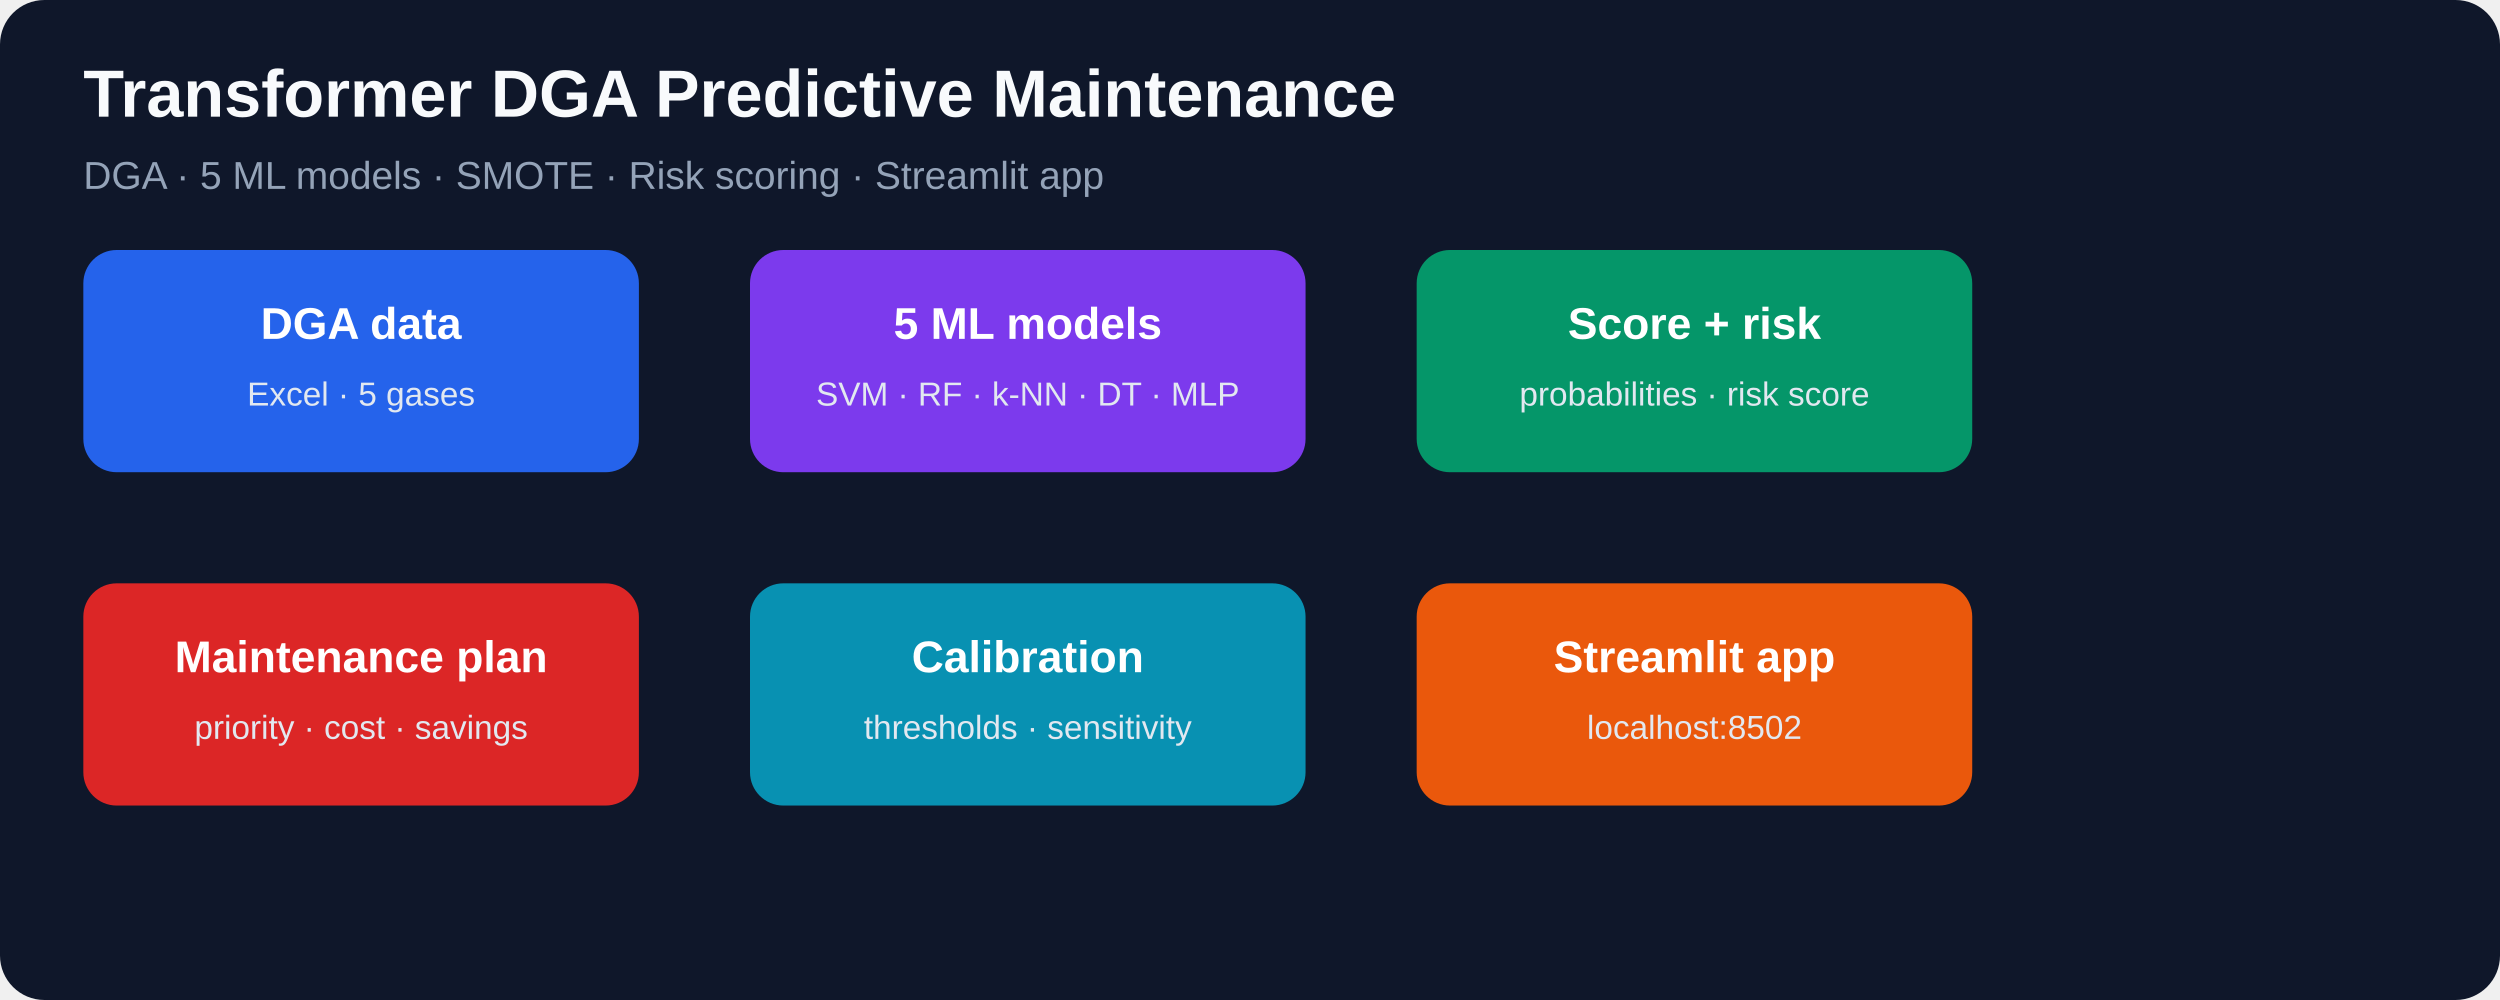
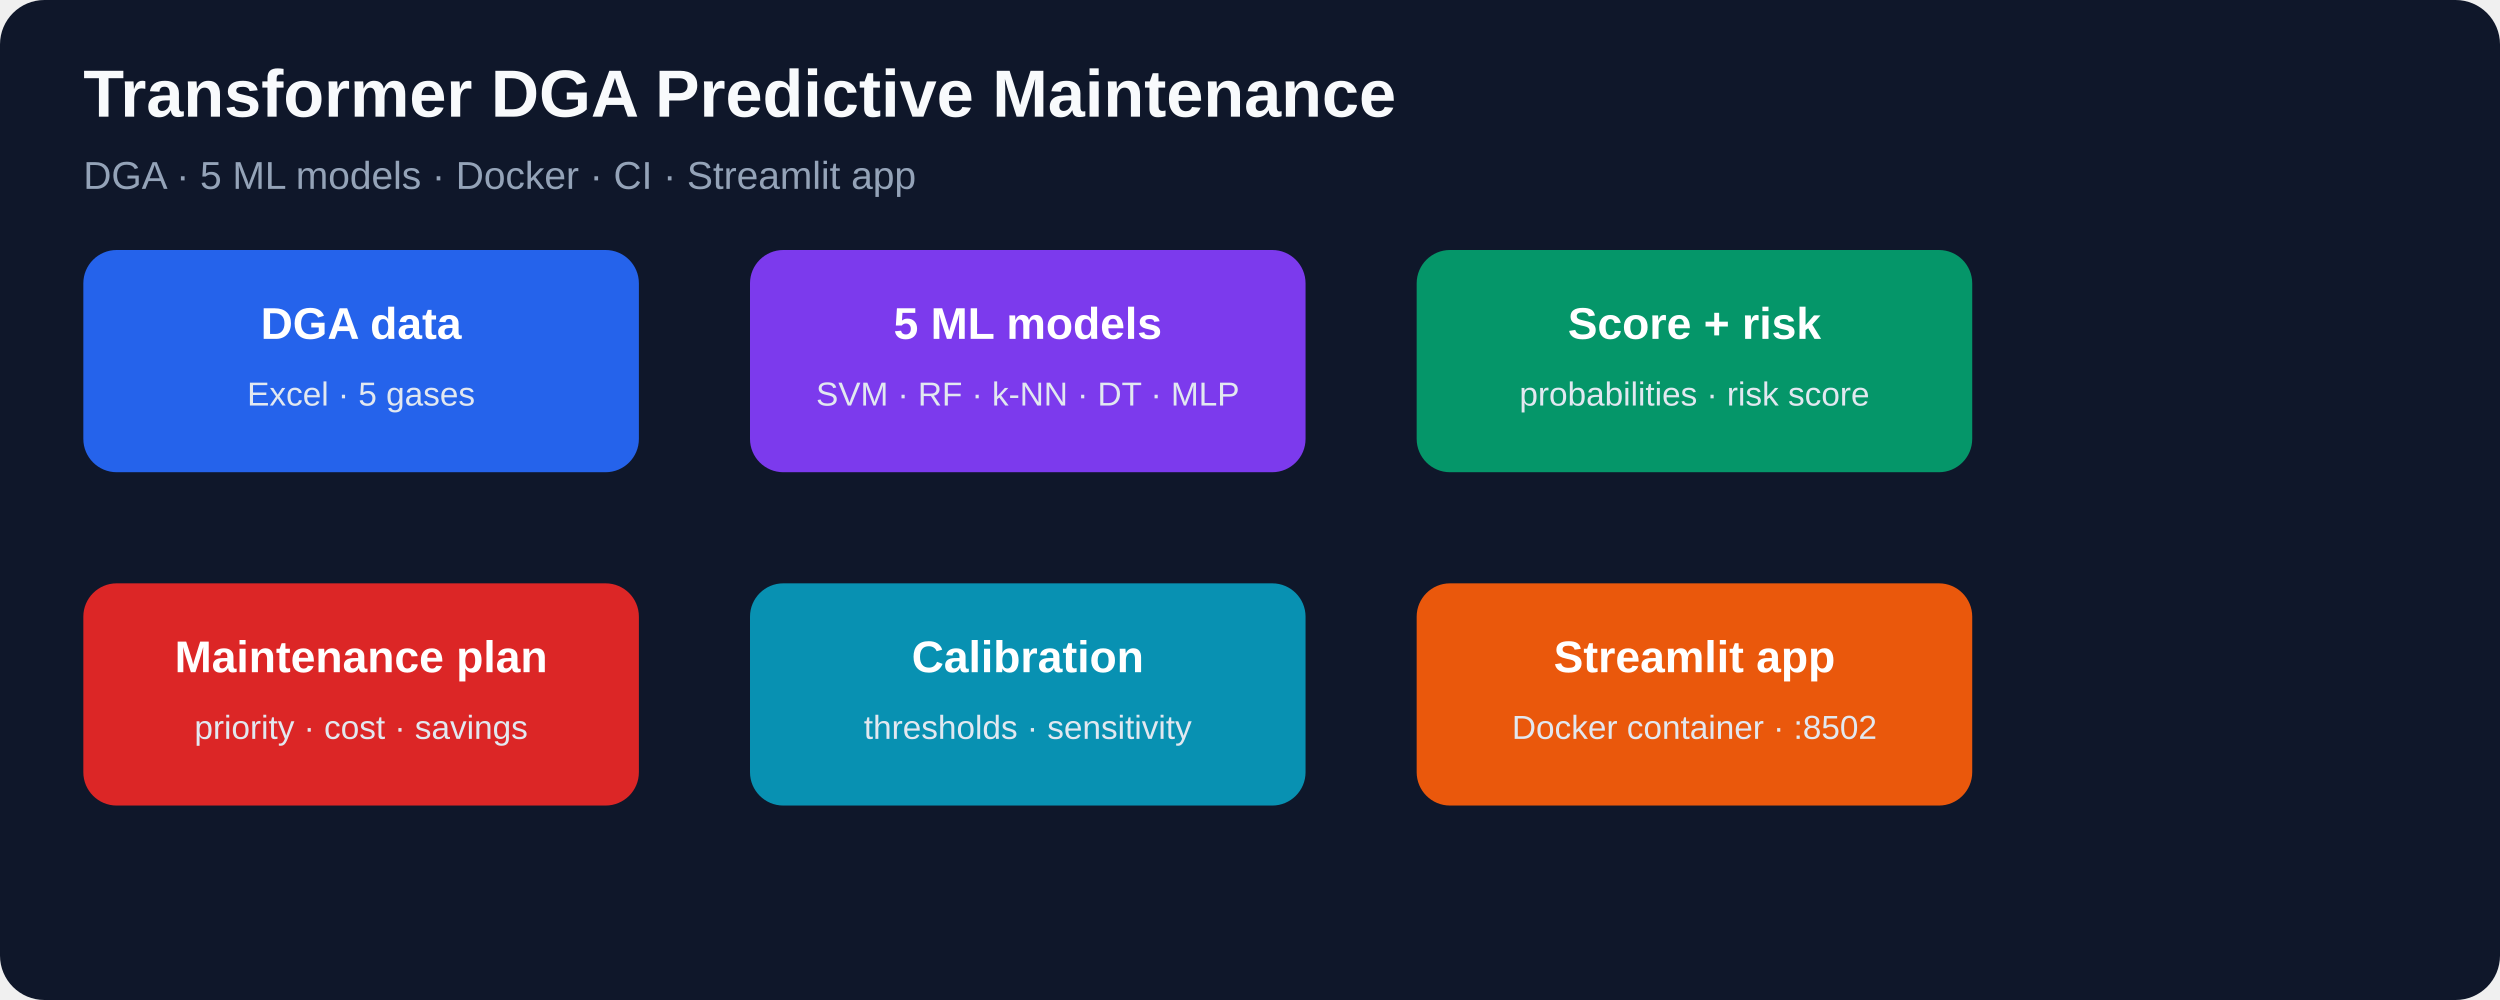
<svg xmlns="http://www.w3.org/2000/svg" width="900" height="360" viewBox="0 0 900 360" font-family="Segoe UI, Arial, sans-serif">
  <rect width="100%" height="100%" rx="16" fill="#0f172a" />
  <text x="30" y="42" font-size="24" font-weight="700" fill="#f8fafc">Transformer DGA Predictive Maintenance</text>
-   <text x="30" y="68" font-size="14" fill="#94a3b8">DGA · 5 ML models · SMOTE · Risk scoring · Streamlit app</text>
+   <text x="30" y="68" font-size="14" fill="#94a3b8">DGA · 5 ML models · Docker · CI · Streamlit app</text>
  <rect x="30" y="90" width="200" height="80" rx="12" fill="#2563eb" />
  <text x="130" y="122" font-size="16" font-weight="700" fill="#ffffff" text-anchor="middle">DGA data</text>
  <text x="130" y="146" font-size="12" fill="#e2e8f0" text-anchor="middle">Excel · 5 gases</text>
  <rect x="270" y="90" width="200" height="80" rx="12" fill="#7c3aed" />
  <text x="370" y="122" font-size="16" font-weight="700" fill="#ffffff" text-anchor="middle">5 ML models</text>
  <text x="370" y="146" font-size="12" fill="#e2e8f0" text-anchor="middle">SVM · RF · k-NN · DT · MLP</text>
  <rect x="510" y="90" width="200" height="80" rx="12" fill="#059669" />
  <text x="610" y="122" font-size="16" font-weight="700" fill="#ffffff" text-anchor="middle">Score + risk</text>
  <text x="610" y="146" font-size="12" fill="#e2e8f0" text-anchor="middle">probabilities · risk score</text>
  <rect x="30" y="210" width="200" height="80" rx="12" fill="#dc2626" />
  <text x="130" y="242" font-size="16" font-weight="700" fill="#ffffff" text-anchor="middle">Maintenance plan</text>
  <text x="130" y="266" font-size="12" fill="#e2e8f0" text-anchor="middle">priority · cost · savings</text>
  <rect x="270" y="210" width="200" height="80" rx="12" fill="#0891b2" />
  <text x="370" y="242" font-size="16" font-weight="700" fill="#ffffff" text-anchor="middle">Calibration</text>
  <text x="370" y="266" font-size="12" fill="#e2e8f0" text-anchor="middle">thresholds · sensitivity</text>
  <rect x="510" y="210" width="200" height="80" rx="12" fill="#ea580c" />
  <text x="610" y="242" font-size="16" font-weight="700" fill="#ffffff" text-anchor="middle">Streamlit app</text>
-   <text x="610" y="266" font-size="12" fill="#e2e8f0" text-anchor="middle">localhost:8502</text>
+   <text x="610" y="266" font-size="12" fill="#e2e8f0" text-anchor="middle">Docker container · :8502</text>
</svg>
